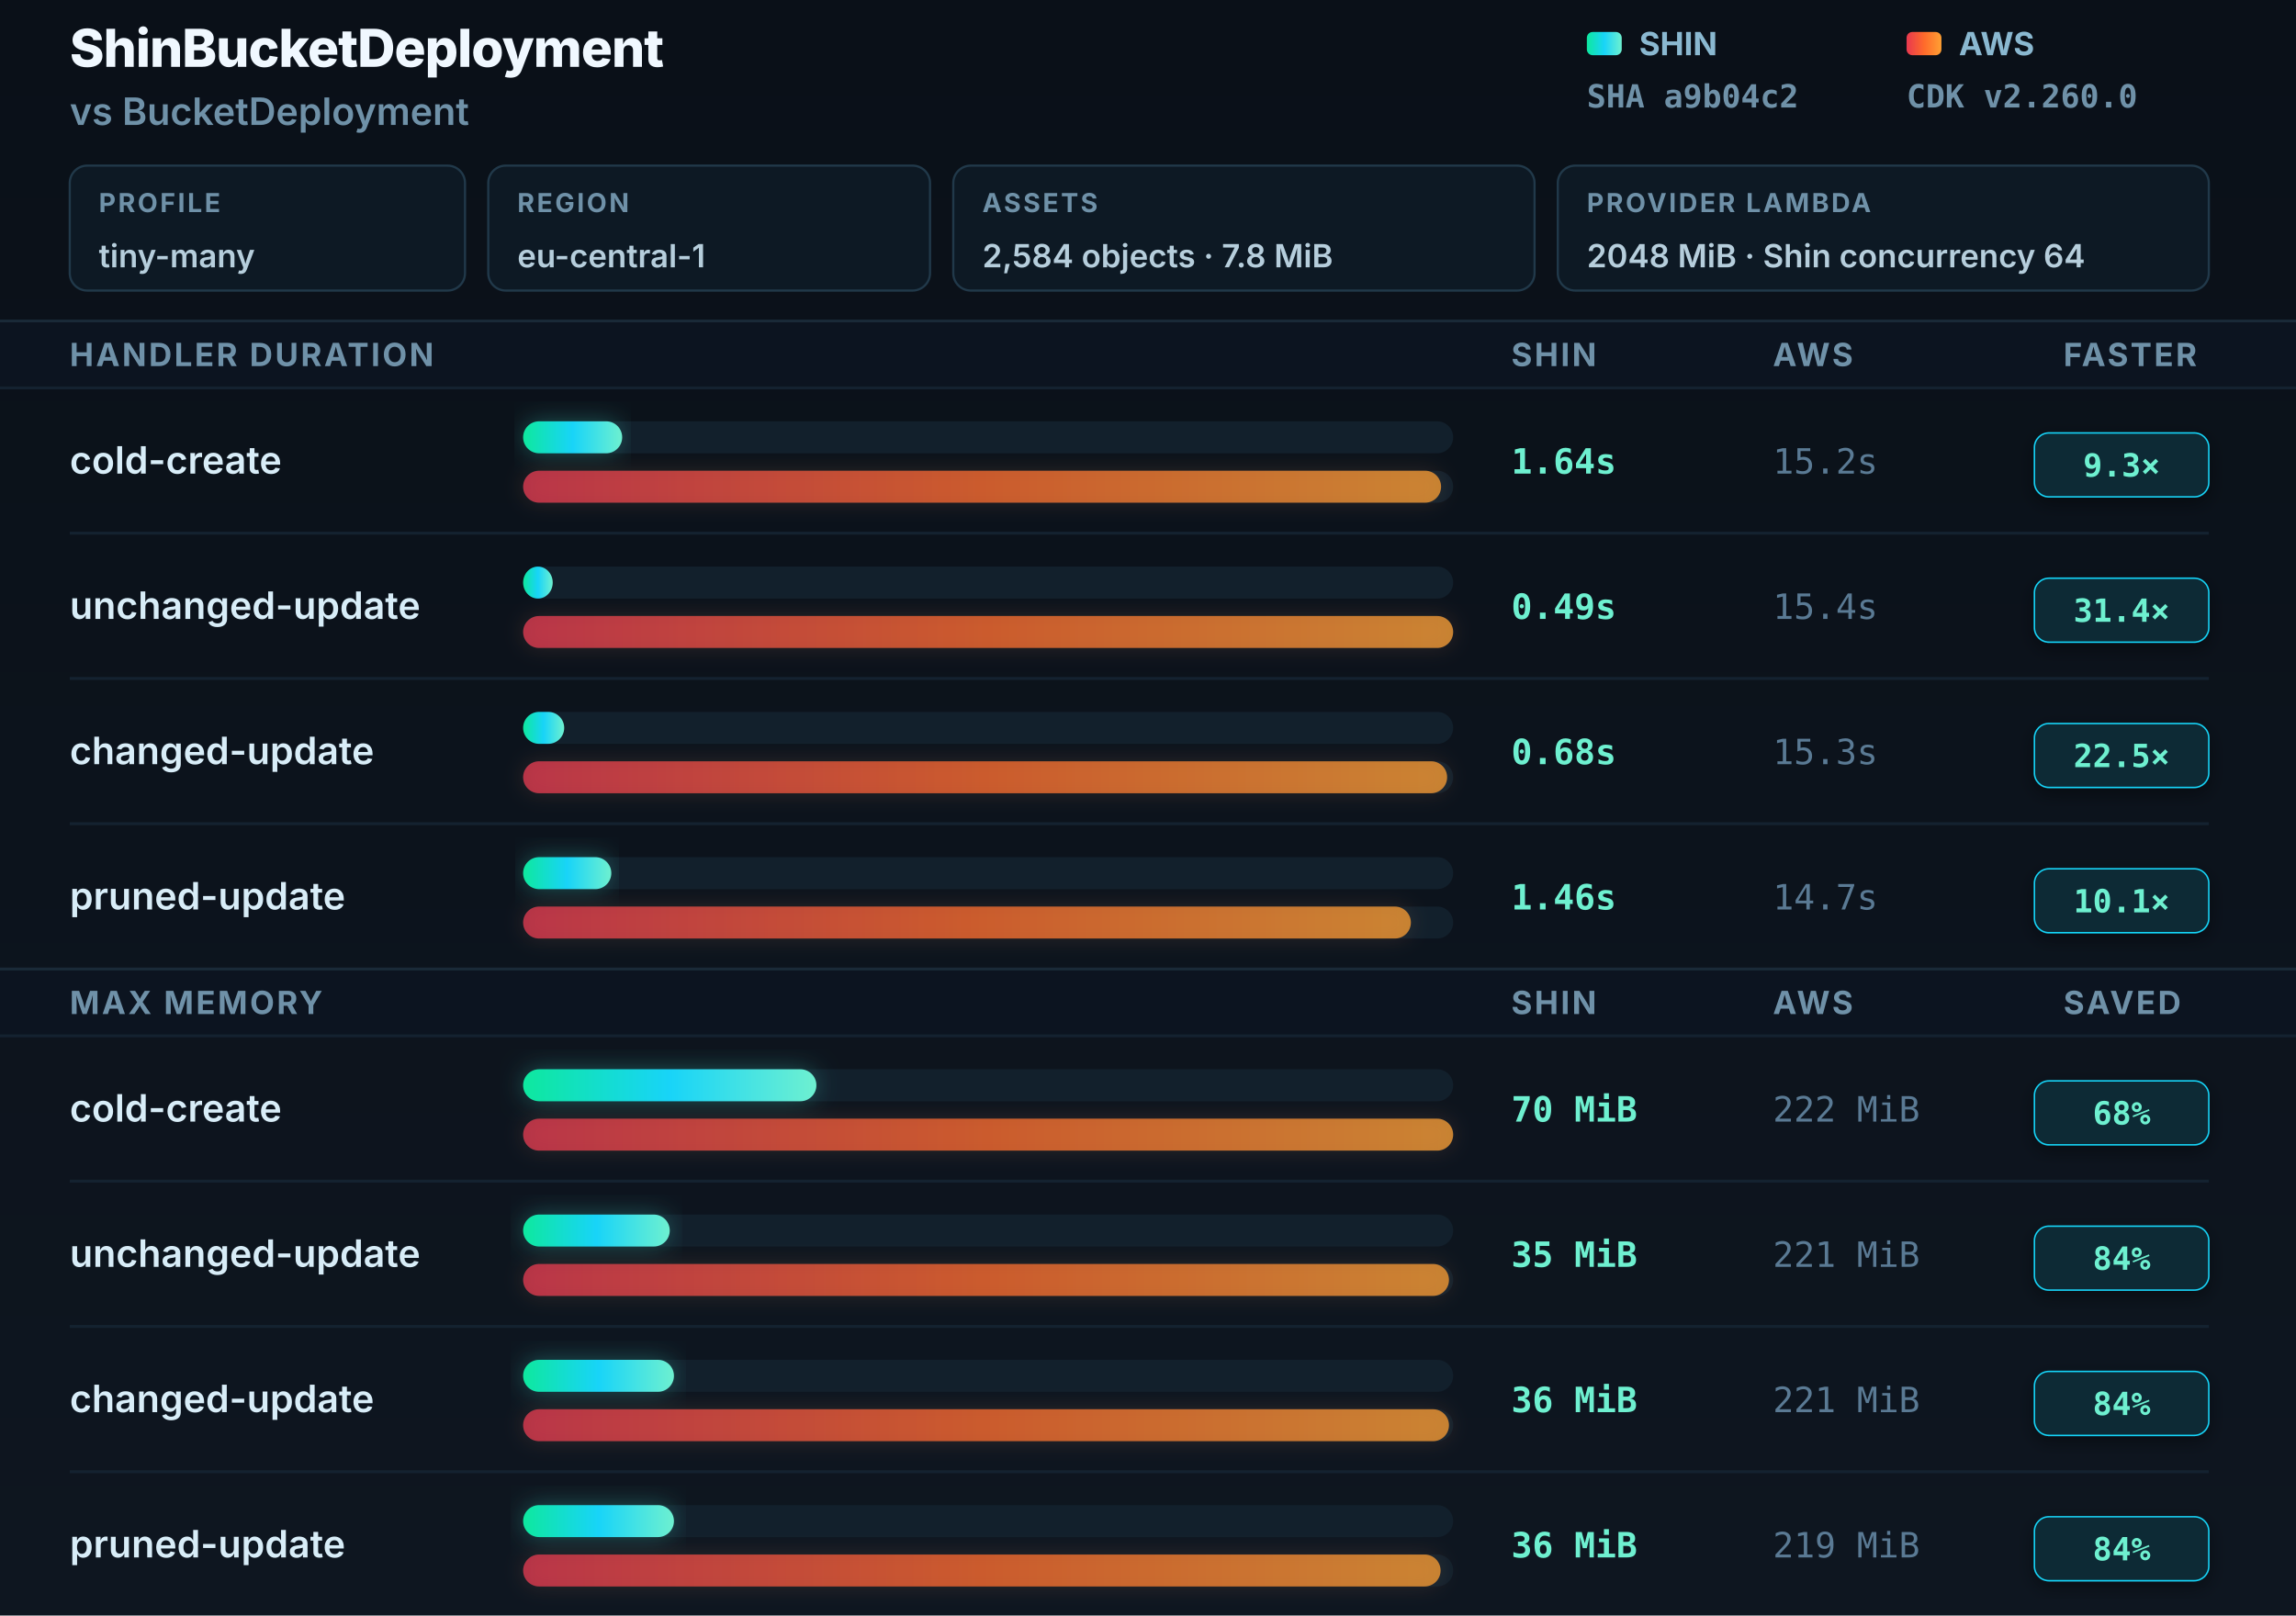
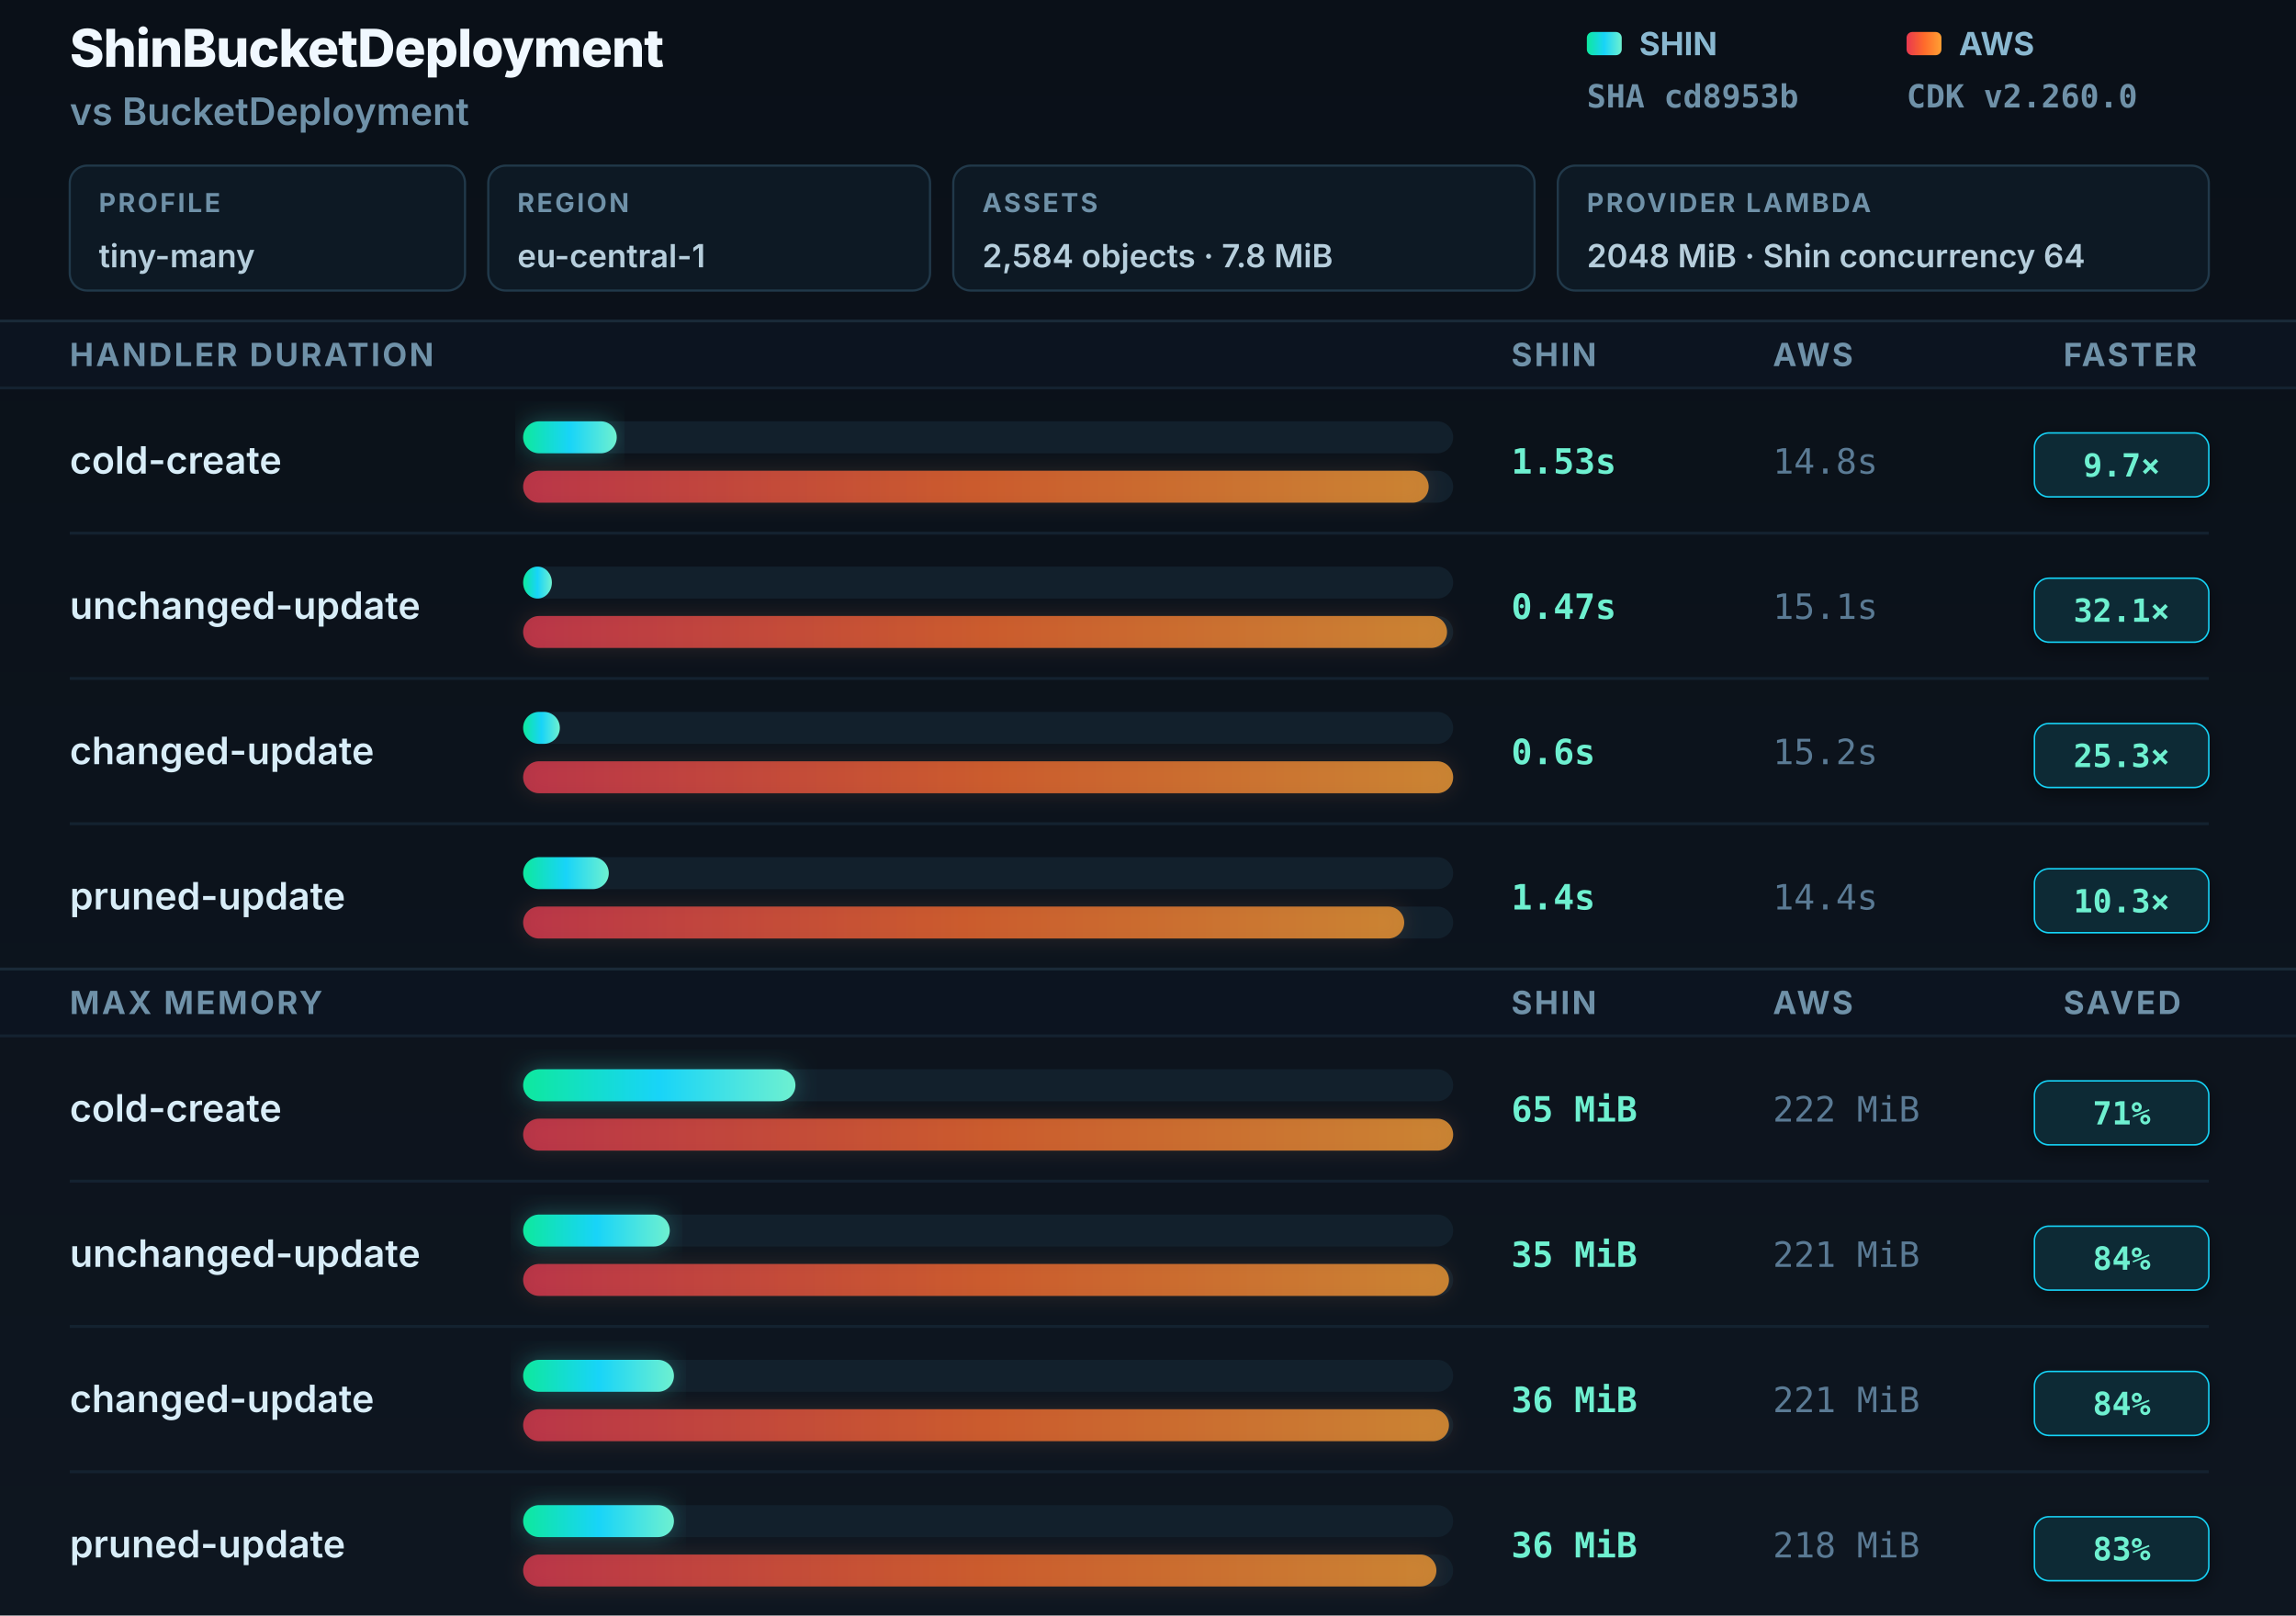
<svg xmlns="http://www.w3.org/2000/svg" width="790" height="556" viewBox="0 0 790 556" role="img" aria-labelledby="title desc">
  <defs>
    <linearGradient id="shin" x1="0" y1="0" x2="1" y2="0">
      <stop offset="0" stop-color="#0ee89e" />
      <stop offset="0.5" stop-color="#18d4f8" />
      <stop offset="1" stop-color="#6ef0d0" />
    </linearGradient>
    <linearGradient id="aws" x1="0" y1="0" x2="1" y2="0">
      <stop offset="0" stop-color="#e8384f" />
      <stop offset="0.5" stop-color="#ff6a2b" />
      <stop offset="1" stop-color="#ffa033" />
    </linearGradient>
    <linearGradient id="bgGrad" x1="0" y1="0" x2="0" y2="1">
      <stop offset="0" stop-color="#0a1018" />
      <stop offset="1" stop-color="#0e1620" />
    </linearGradient>
    <filter id="gS" x="-8%" y="-60%" width="116%" height="220%">
      <feGaussianBlur in="SourceGraphic" stdDeviation="4" />
      <feColorMatrix type="matrix" values="0 0 0 0 0.06 0 0 0 0 0.85 0 0 0 0 0.7 0 0 0 0.6 0" />
    </filter>
    <filter id="gA" x="-8%" y="-60%" width="116%" height="220%">
      <feGaussianBlur in="SourceGraphic" stdDeviation="3.5" />
      <feColorMatrix type="matrix" values="0 0 0 0 0.95 0 0 0 0 0.35 0 0 0 0 0.15 0 0 0 0.4 0" />
    </filter>
    <filter id="badgeShadow" x="-20%" y="-30%" width="140%" height="160%">
      <feDropShadow dx="0" dy="2" stdDeviation="3" flood-color="#000" flood-opacity="0.4" />
    </filter>
  </defs>
  <rect width="790" height="556" fill="url(#bgGrad)" />
  <text x="24" y="23" font-family="Inter, -apple-system, sans-serif" font-size="18" font-weight="800" fill="#f0f8ff" letter-spacing="-0.3">ShinBucketDeployment</text>
  <text x="24" y="43" font-family="Inter, -apple-system, sans-serif" font-size="13" font-weight="600" fill="#6f91a8">vs BucketDeployment</text>
  <rect x="24" y="57" width="136" height="43" rx="6" fill="#0d1924" stroke="#21394a" stroke-width="0.75" />
  <text x="34" y="73" font-family="Inter, -apple-system, sans-serif" font-size="9" font-weight="700" fill="#6f91a8" letter-spacing="0.8">PROFILE</text>
  <text x="34" y="92" font-family="Inter, -apple-system, sans-serif" font-size="11" font-weight="600" fill="#b6cedc">tiny-many</text>
  <rect x="168" y="57" width="152" height="43" rx="6" fill="#0d1924" stroke="#21394a" stroke-width="0.75" />
  <text x="178" y="73" font-family="Inter, -apple-system, sans-serif" font-size="9" font-weight="700" fill="#6f91a8" letter-spacing="0.8">REGION</text>
  <text x="178" y="92" font-family="Inter, -apple-system, sans-serif" font-size="11" font-weight="600" fill="#b6cedc">eu-central-1</text>
  <rect x="328" y="57" width="200" height="43" rx="6" fill="#0d1924" stroke="#21394a" stroke-width="0.75" />
  <text x="338" y="73" font-family="Inter, -apple-system, sans-serif" font-size="9" font-weight="700" fill="#6f91a8" letter-spacing="0.8">ASSETS</text>
  <text x="338" y="92" font-family="Inter, -apple-system, sans-serif" font-size="11" font-weight="600" fill="#b6cedc">2,584 objects · 7.8 MiB</text>
  <rect x="536" y="57" width="224" height="43" rx="6" fill="#0d1924" stroke="#21394a" stroke-width="0.75" />
  <text x="546" y="73" font-family="Inter, -apple-system, sans-serif" font-size="9" font-weight="700" fill="#6f91a8" letter-spacing="0.8">PROVIDER LAMBDA</text>
  <text x="546" y="92" font-family="Inter, -apple-system, sans-serif" font-size="11" font-weight="600" fill="#b6cedc">2048 MiB · Shin concurrency 64</text>
  <rect x="546" y="11" width="12" height="8" rx="2" fill="url(#shin)" />
  <text x="564" y="19" font-family="Inter, -apple-system, sans-serif" font-size="11" font-weight="700" fill="#8ab8d0">SHIN</text>
-   <text x="546" y="37" font-family="JetBrains Mono, monospace" font-size="11" font-weight="600" fill="#6f91a8">SHA a9b04c2</text>
+   <text x="546" y="37" font-family="JetBrains Mono, monospace" font-size="11" font-weight="600" fill="#6f91a8">SHA cd8953b</text>
  <rect x="656" y="11" width="12" height="8" rx="2" fill="url(#aws)" />
  <text x="674" y="19" font-family="Inter, -apple-system, sans-serif" font-size="11" font-weight="700" fill="#8ab8d0">AWS</text>
  <text x="656" y="37" font-family="JetBrains Mono, monospace" font-size="11" font-weight="600" fill="#6f91a8">CDK v2.260.0</text>
  <rect x="0" y="110" width="790" height="1" fill="#1a2a38" />
  <rect y="111" width="790" height="22" fill="#0c1420" />
  <text x="24" y="126" font-family="Inter, -apple-system, sans-serif" font-size="11" font-weight="700" fill="#6f91a8" letter-spacing="0.8">HANDLER DURATION</text>
  <text x="520" y="126" font-family="Inter, -apple-system, sans-serif" font-size="11" font-weight="700" fill="#6f91a8" letter-spacing="0.8">SHIN</text>
  <text x="610" y="126" font-family="Inter, -apple-system, sans-serif" font-size="11" font-weight="700" fill="#6f91a8" letter-spacing="0.8">AWS</text>
  <text x="710" y="126" font-family="Inter, -apple-system, sans-serif" font-size="11" font-weight="700" fill="#6f91a8" letter-spacing="0.8">FASTER</text>
  <rect x="0" y="133" width="790" height="1" fill="#142230" />
  <text x="24" y="163" font-family="Inter, -apple-system, sans-serif" font-size="13" font-weight="600" fill="#d8edf8">cold-create</text>
  <rect x="180" y="145" width="320" height="11" rx="5.5" fill="#12202c" />
-   <rect x="180" y="145" width="34.078" height="11" rx="5.5" fill="url(#shin)" filter="url(#gS)" opacity="0.5" />
-   <rect x="180" y="145" width="34.078" height="11" rx="5.5" fill="url(#shin)" />
+   <rect x="180" y="145" width="32.211" height="11" rx="5.5" fill="url(#shin)" filter="url(#gS)" opacity="0.5" />
+   <rect x="180" y="145" width="32.211" height="11" rx="5.5" fill="url(#shin)" />
  <rect x="180" y="162" width="320" height="11" rx="5.5" fill="#12202c" />
-   <rect x="180" y="162" width="315.844" height="11" rx="5.5" fill="url(#aws)" filter="url(#gA)" opacity="0.35" />
-   <rect x="180" y="162" width="315.844" height="11" rx="5.5" fill="url(#aws)" opacity="0.75" />
-   <text x="520" y="163" font-family="JetBrains Mono, monospace" font-size="12" font-weight="700" fill="#6ef0d0">1.64s</text>
-   <text x="610" y="163" font-family="JetBrains Mono, monospace" font-size="12" font-weight="400" fill="#5a7a94">15.2s</text>
+   <rect x="180" y="162" width="311.579" height="11" rx="5.5" fill="url(#aws)" filter="url(#gA)" opacity="0.35" />
+   <rect x="180" y="162" width="311.579" height="11" rx="5.5" fill="url(#aws)" opacity="0.75" />
+   <text x="520" y="163" font-family="JetBrains Mono, monospace" font-size="12" font-weight="700" fill="#6ef0d0">1.53s</text>
+   <text x="610" y="163" font-family="JetBrains Mono, monospace" font-size="12" font-weight="400" fill="#5a7a94">14.8s</text>
  <rect x="700" y="149" width="60" height="22" rx="5" fill="#082b35" stroke="#18d4f8" stroke-width="0.5" filter="url(#badgeShadow)" />
-   <text x="730" y="164" text-anchor="middle" font-family="JetBrains Mono, monospace" font-size="11" font-weight="800" fill="#6ef0d0">9.3×</text>
+   <text x="730" y="164" text-anchor="middle" font-family="JetBrains Mono, monospace" font-size="11" font-weight="800" fill="#6ef0d0">9.7×</text>
  <rect x="24" y="183" width="736" height="1" fill="#142230" />
  <text x="24" y="213" font-family="Inter, -apple-system, sans-serif" font-size="13" font-weight="600" fill="#d8edf8">unchanged-update</text>
  <rect x="180" y="195" width="320" height="11" rx="5.5" fill="#12202c" />
-   <rect x="180" y="195" width="10.182" height="11" rx="5.5" fill="url(#shin)" />
+   <rect x="180" y="195" width="9.895" height="11" rx="5.5" fill="url(#shin)" />
  <rect x="180" y="212" width="320" height="11" rx="5.5" fill="#12202c" />
-   <rect x="180" y="212" width="320" height="11" rx="5.5" fill="url(#aws)" filter="url(#gA)" opacity="0.35" />
-   <rect x="180" y="212" width="320" height="11" rx="5.5" fill="url(#aws)" opacity="0.75" />
-   <text x="520" y="213" font-family="JetBrains Mono, monospace" font-size="12" font-weight="700" fill="#6ef0d0">0.49s</text>
-   <text x="610" y="213" font-family="JetBrains Mono, monospace" font-size="12" font-weight="400" fill="#5a7a94">15.4s</text>
+   <rect x="180" y="212" width="317.895" height="11" rx="5.5" fill="url(#aws)" filter="url(#gA)" opacity="0.35" />
+   <rect x="180" y="212" width="317.895" height="11" rx="5.5" fill="url(#aws)" opacity="0.75" />
+   <text x="520" y="213" font-family="JetBrains Mono, monospace" font-size="12" font-weight="700" fill="#6ef0d0">0.47s</text>
+   <text x="610" y="213" font-family="JetBrains Mono, monospace" font-size="12" font-weight="400" fill="#5a7a94">15.1s</text>
  <rect x="700" y="199" width="60" height="22" rx="5" fill="#082b35" stroke="#18d4f8" stroke-width="0.5" filter="url(#badgeShadow)" />
-   <text x="730" y="214" text-anchor="middle" font-family="JetBrains Mono, monospace" font-size="11" font-weight="800" fill="#6ef0d0">31.4×</text>
+   <text x="730" y="214" text-anchor="middle" font-family="JetBrains Mono, monospace" font-size="11" font-weight="800" fill="#6ef0d0">32.1×</text>
  <rect x="24" y="233" width="736" height="1" fill="#142230" />
  <text x="24" y="263" font-family="Inter, -apple-system, sans-serif" font-size="13" font-weight="600" fill="#d8edf8">changed-update</text>
  <rect x="180" y="245" width="320" height="11" rx="5.5" fill="#12202c" />
-   <rect x="180" y="245" width="14.13" height="11" rx="5.5" fill="url(#shin)" />
+   <rect x="180" y="245" width="12.632" height="11" rx="5.5" fill="url(#shin)" />
  <rect x="180" y="262" width="320" height="11" rx="5.5" fill="#12202c" />
-   <rect x="180" y="262" width="317.922" height="11" rx="5.5" fill="url(#aws)" filter="url(#gA)" opacity="0.35" />
-   <rect x="180" y="262" width="317.922" height="11" rx="5.5" fill="url(#aws)" opacity="0.75" />
-   <text x="520" y="263" font-family="JetBrains Mono, monospace" font-size="12" font-weight="700" fill="#6ef0d0">0.68s</text>
-   <text x="610" y="263" font-family="JetBrains Mono, monospace" font-size="12" font-weight="400" fill="#5a7a94">15.3s</text>
+   <rect x="180" y="262" width="320" height="11" rx="5.5" fill="url(#aws)" filter="url(#gA)" opacity="0.35" />
+   <rect x="180" y="262" width="320" height="11" rx="5.5" fill="url(#aws)" opacity="0.75" />
+   <text x="520" y="263" font-family="JetBrains Mono, monospace" font-size="12" font-weight="700" fill="#6ef0d0">0.6s</text>
+   <text x="610" y="263" font-family="JetBrains Mono, monospace" font-size="12" font-weight="400" fill="#5a7a94">15.2s</text>
  <rect x="700" y="249" width="60" height="22" rx="5" fill="#082b35" stroke="#18d4f8" stroke-width="0.5" filter="url(#badgeShadow)" />
-   <text x="730" y="264" text-anchor="middle" font-family="JetBrains Mono, monospace" font-size="11" font-weight="800" fill="#6ef0d0">22.5×</text>
+   <text x="730" y="264" text-anchor="middle" font-family="JetBrains Mono, monospace" font-size="11" font-weight="800" fill="#6ef0d0">25.3×</text>
  <rect x="24" y="283" width="736" height="1" fill="#142230" />
  <text x="24" y="313" font-family="Inter, -apple-system, sans-serif" font-size="13" font-weight="600" fill="#d8edf8">pruned-update</text>
  <rect x="180" y="295" width="320" height="11" rx="5.5" fill="#12202c" />
-   <rect x="180" y="295" width="30.338" height="11" rx="5.5" fill="url(#shin)" filter="url(#gS)" opacity="0.5" />
-   <rect x="180" y="295" width="30.338" height="11" rx="5.5" fill="url(#shin)" />
+   <rect x="180" y="295" width="29.474" height="11" rx="5.5" fill="url(#shin)" />
  <rect x="180" y="312" width="320" height="11" rx="5.5" fill="#12202c" />
-   <rect x="180" y="312" width="305.455" height="11" rx="5.5" fill="url(#aws)" filter="url(#gA)" opacity="0.35" />
-   <rect x="180" y="312" width="305.455" height="11" rx="5.5" fill="url(#aws)" opacity="0.75" />
-   <text x="520" y="313" font-family="JetBrains Mono, monospace" font-size="12" font-weight="700" fill="#6ef0d0">1.46s</text>
-   <text x="610" y="313" font-family="JetBrains Mono, monospace" font-size="12" font-weight="400" fill="#5a7a94">14.7s</text>
+   <rect x="180" y="312" width="303.158" height="11" rx="5.5" fill="url(#aws)" filter="url(#gA)" opacity="0.35" />
+   <rect x="180" y="312" width="303.158" height="11" rx="5.5" fill="url(#aws)" opacity="0.75" />
+   <text x="520" y="313" font-family="JetBrains Mono, monospace" font-size="12" font-weight="700" fill="#6ef0d0">1.4s</text>
+   <text x="610" y="313" font-family="JetBrains Mono, monospace" font-size="12" font-weight="400" fill="#5a7a94">14.4s</text>
  <rect x="700" y="299" width="60" height="22" rx="5" fill="#082b35" stroke="#18d4f8" stroke-width="0.5" filter="url(#badgeShadow)" />
-   <text x="730" y="314" text-anchor="middle" font-family="JetBrains Mono, monospace" font-size="11" font-weight="800" fill="#6ef0d0">10.1×</text>
+   <text x="730" y="314" text-anchor="middle" font-family="JetBrains Mono, monospace" font-size="11" font-weight="800" fill="#6ef0d0">10.3×</text>
  <rect x="0" y="333" width="790" height="1" fill="#1a2a38" />
  <rect y="334" width="790" height="22" fill="#0c1420" />
  <text x="24" y="349" font-family="Inter, -apple-system, sans-serif" font-size="11" font-weight="700" fill="#6f91a8" letter-spacing="0.8">MAX MEMORY</text>
  <text x="520" y="349" font-family="Inter, -apple-system, sans-serif" font-size="11" font-weight="700" fill="#6f91a8" letter-spacing="0.8">SHIN</text>
  <text x="610" y="349" font-family="Inter, -apple-system, sans-serif" font-size="11" font-weight="700" fill="#6f91a8" letter-spacing="0.8">AWS</text>
  <text x="710" y="349" font-family="Inter, -apple-system, sans-serif" font-size="11" font-weight="700" fill="#6f91a8" letter-spacing="0.8">SAVED</text>
  <rect x="0" y="356" width="790" height="1" fill="#142230" />
  <text x="24" y="386" font-family="Inter, -apple-system, sans-serif" font-size="13" font-weight="600" fill="#d8edf8">cold-create</text>
  <rect x="180" y="368" width="320" height="11" rx="5.5" fill="#12202c" />
-   <rect x="180" y="368" width="100.901" height="11" rx="5.5" fill="url(#shin)" filter="url(#gS)" opacity="0.5" />
-   <rect x="180" y="368" width="100.901" height="11" rx="5.5" fill="url(#shin)" />
+   <rect x="180" y="368" width="93.694" height="11" rx="5.5" fill="url(#shin)" filter="url(#gS)" opacity="0.5" />
+   <rect x="180" y="368" width="93.694" height="11" rx="5.5" fill="url(#shin)" />
  <rect x="180" y="385" width="320" height="11" rx="5.5" fill="#12202c" />
  <rect x="180" y="385" width="320" height="11" rx="5.5" fill="url(#aws)" filter="url(#gA)" opacity="0.35" />
  <rect x="180" y="385" width="320" height="11" rx="5.5" fill="url(#aws)" opacity="0.75" />
-   <text x="520" y="386" font-family="JetBrains Mono, monospace" font-size="12" font-weight="700" fill="#6ef0d0">70 MiB</text>
+   <text x="520" y="386" font-family="JetBrains Mono, monospace" font-size="12" font-weight="700" fill="#6ef0d0">65 MiB</text>
  <text x="610" y="386" font-family="JetBrains Mono, monospace" font-size="12" font-weight="400" fill="#5a7a94">222 MiB</text>
  <rect x="700" y="372" width="60" height="22" rx="5" fill="#082b35" stroke="#18d4f8" stroke-width="0.5" filter="url(#badgeShadow)" />
-   <text x="730" y="387" text-anchor="middle" font-family="JetBrains Mono, monospace" font-size="11" font-weight="800" fill="#6ef0d0">68%</text>
+   <text x="730" y="387" text-anchor="middle" font-family="JetBrains Mono, monospace" font-size="11" font-weight="800" fill="#6ef0d0">71%</text>
  <rect x="24" y="406" width="736" height="1" fill="#142230" />
  <text x="24" y="436" font-family="Inter, -apple-system, sans-serif" font-size="13" font-weight="600" fill="#d8edf8">unchanged-update</text>
  <rect x="180" y="418" width="320" height="11" rx="5.5" fill="#12202c" />
  <rect x="180" y="418" width="50.45" height="11" rx="5.5" fill="url(#shin)" filter="url(#gS)" opacity="0.5" />
  <rect x="180" y="418" width="50.45" height="11" rx="5.5" fill="url(#shin)" />
  <rect x="180" y="435" width="320" height="11" rx="5.5" fill="#12202c" />
  <rect x="180" y="435" width="318.559" height="11" rx="5.5" fill="url(#aws)" filter="url(#gA)" opacity="0.35" />
  <rect x="180" y="435" width="318.559" height="11" rx="5.5" fill="url(#aws)" opacity="0.75" />
  <text x="520" y="436" font-family="JetBrains Mono, monospace" font-size="12" font-weight="700" fill="#6ef0d0">35 MiB</text>
  <text x="610" y="436" font-family="JetBrains Mono, monospace" font-size="12" font-weight="400" fill="#5a7a94">221 MiB</text>
  <rect x="700" y="422" width="60" height="22" rx="5" fill="#082b35" stroke="#18d4f8" stroke-width="0.5" filter="url(#badgeShadow)" />
  <text x="730" y="437" text-anchor="middle" font-family="JetBrains Mono, monospace" font-size="11" font-weight="800" fill="#6ef0d0">84%</text>
  <rect x="24" y="456" width="736" height="1" fill="#142230" />
  <text x="24" y="486" font-family="Inter, -apple-system, sans-serif" font-size="13" font-weight="600" fill="#d8edf8">changed-update</text>
  <rect x="180" y="468" width="320" height="11" rx="5.5" fill="#12202c" />
  <rect x="180" y="468" width="51.892" height="11" rx="5.5" fill="url(#shin)" filter="url(#gS)" opacity="0.5" />
  <rect x="180" y="468" width="51.892" height="11" rx="5.5" fill="url(#shin)" />
  <rect x="180" y="485" width="320" height="11" rx="5.5" fill="#12202c" />
  <rect x="180" y="485" width="318.559" height="11" rx="5.5" fill="url(#aws)" filter="url(#gA)" opacity="0.35" />
  <rect x="180" y="485" width="318.559" height="11" rx="5.5" fill="url(#aws)" opacity="0.75" />
  <text x="520" y="486" font-family="JetBrains Mono, monospace" font-size="12" font-weight="700" fill="#6ef0d0">36 MiB</text>
  <text x="610" y="486" font-family="JetBrains Mono, monospace" font-size="12" font-weight="400" fill="#5a7a94">221 MiB</text>
  <rect x="700" y="472" width="60" height="22" rx="5" fill="#082b35" stroke="#18d4f8" stroke-width="0.5" filter="url(#badgeShadow)" />
  <text x="730" y="487" text-anchor="middle" font-family="JetBrains Mono, monospace" font-size="11" font-weight="800" fill="#6ef0d0">84%</text>
  <rect x="24" y="506" width="736" height="1" fill="#142230" />
  <text x="24" y="536" font-family="Inter, -apple-system, sans-serif" font-size="13" font-weight="600" fill="#d8edf8">pruned-update</text>
  <rect x="180" y="518" width="320" height="11" rx="5.5" fill="#12202c" />
  <rect x="180" y="518" width="51.892" height="11" rx="5.5" fill="url(#shin)" filter="url(#gS)" opacity="0.5" />
  <rect x="180" y="518" width="51.892" height="11" rx="5.5" fill="url(#shin)" />
  <rect x="180" y="535" width="320" height="11" rx="5.5" fill="#12202c" />
-   <rect x="180" y="535" width="315.676" height="11" rx="5.5" fill="url(#aws)" filter="url(#gA)" opacity="0.35" />
-   <rect x="180" y="535" width="315.676" height="11" rx="5.5" fill="url(#aws)" opacity="0.75" />
+   <rect x="180" y="535" width="314.234" height="11" rx="5.5" fill="url(#aws)" filter="url(#gA)" opacity="0.35" />
+   <rect x="180" y="535" width="314.234" height="11" rx="5.5" fill="url(#aws)" opacity="0.75" />
  <text x="520" y="536" font-family="JetBrains Mono, monospace" font-size="12" font-weight="700" fill="#6ef0d0">36 MiB</text>
-   <text x="610" y="536" font-family="JetBrains Mono, monospace" font-size="12" font-weight="400" fill="#5a7a94">219 MiB</text>
+   <text x="610" y="536" font-family="JetBrains Mono, monospace" font-size="12" font-weight="400" fill="#5a7a94">218 MiB</text>
  <rect x="700" y="522" width="60" height="22" rx="5" fill="#082b35" stroke="#18d4f8" stroke-width="0.5" filter="url(#badgeShadow)" />
-   <text x="730" y="537" text-anchor="middle" font-family="JetBrains Mono, monospace" font-size="11" font-weight="800" fill="#6ef0d0">84%</text>
+   <text x="730" y="537" text-anchor="middle" font-family="JetBrains Mono, monospace" font-size="11" font-weight="800" fill="#6ef0d0">83%</text>
</svg>
